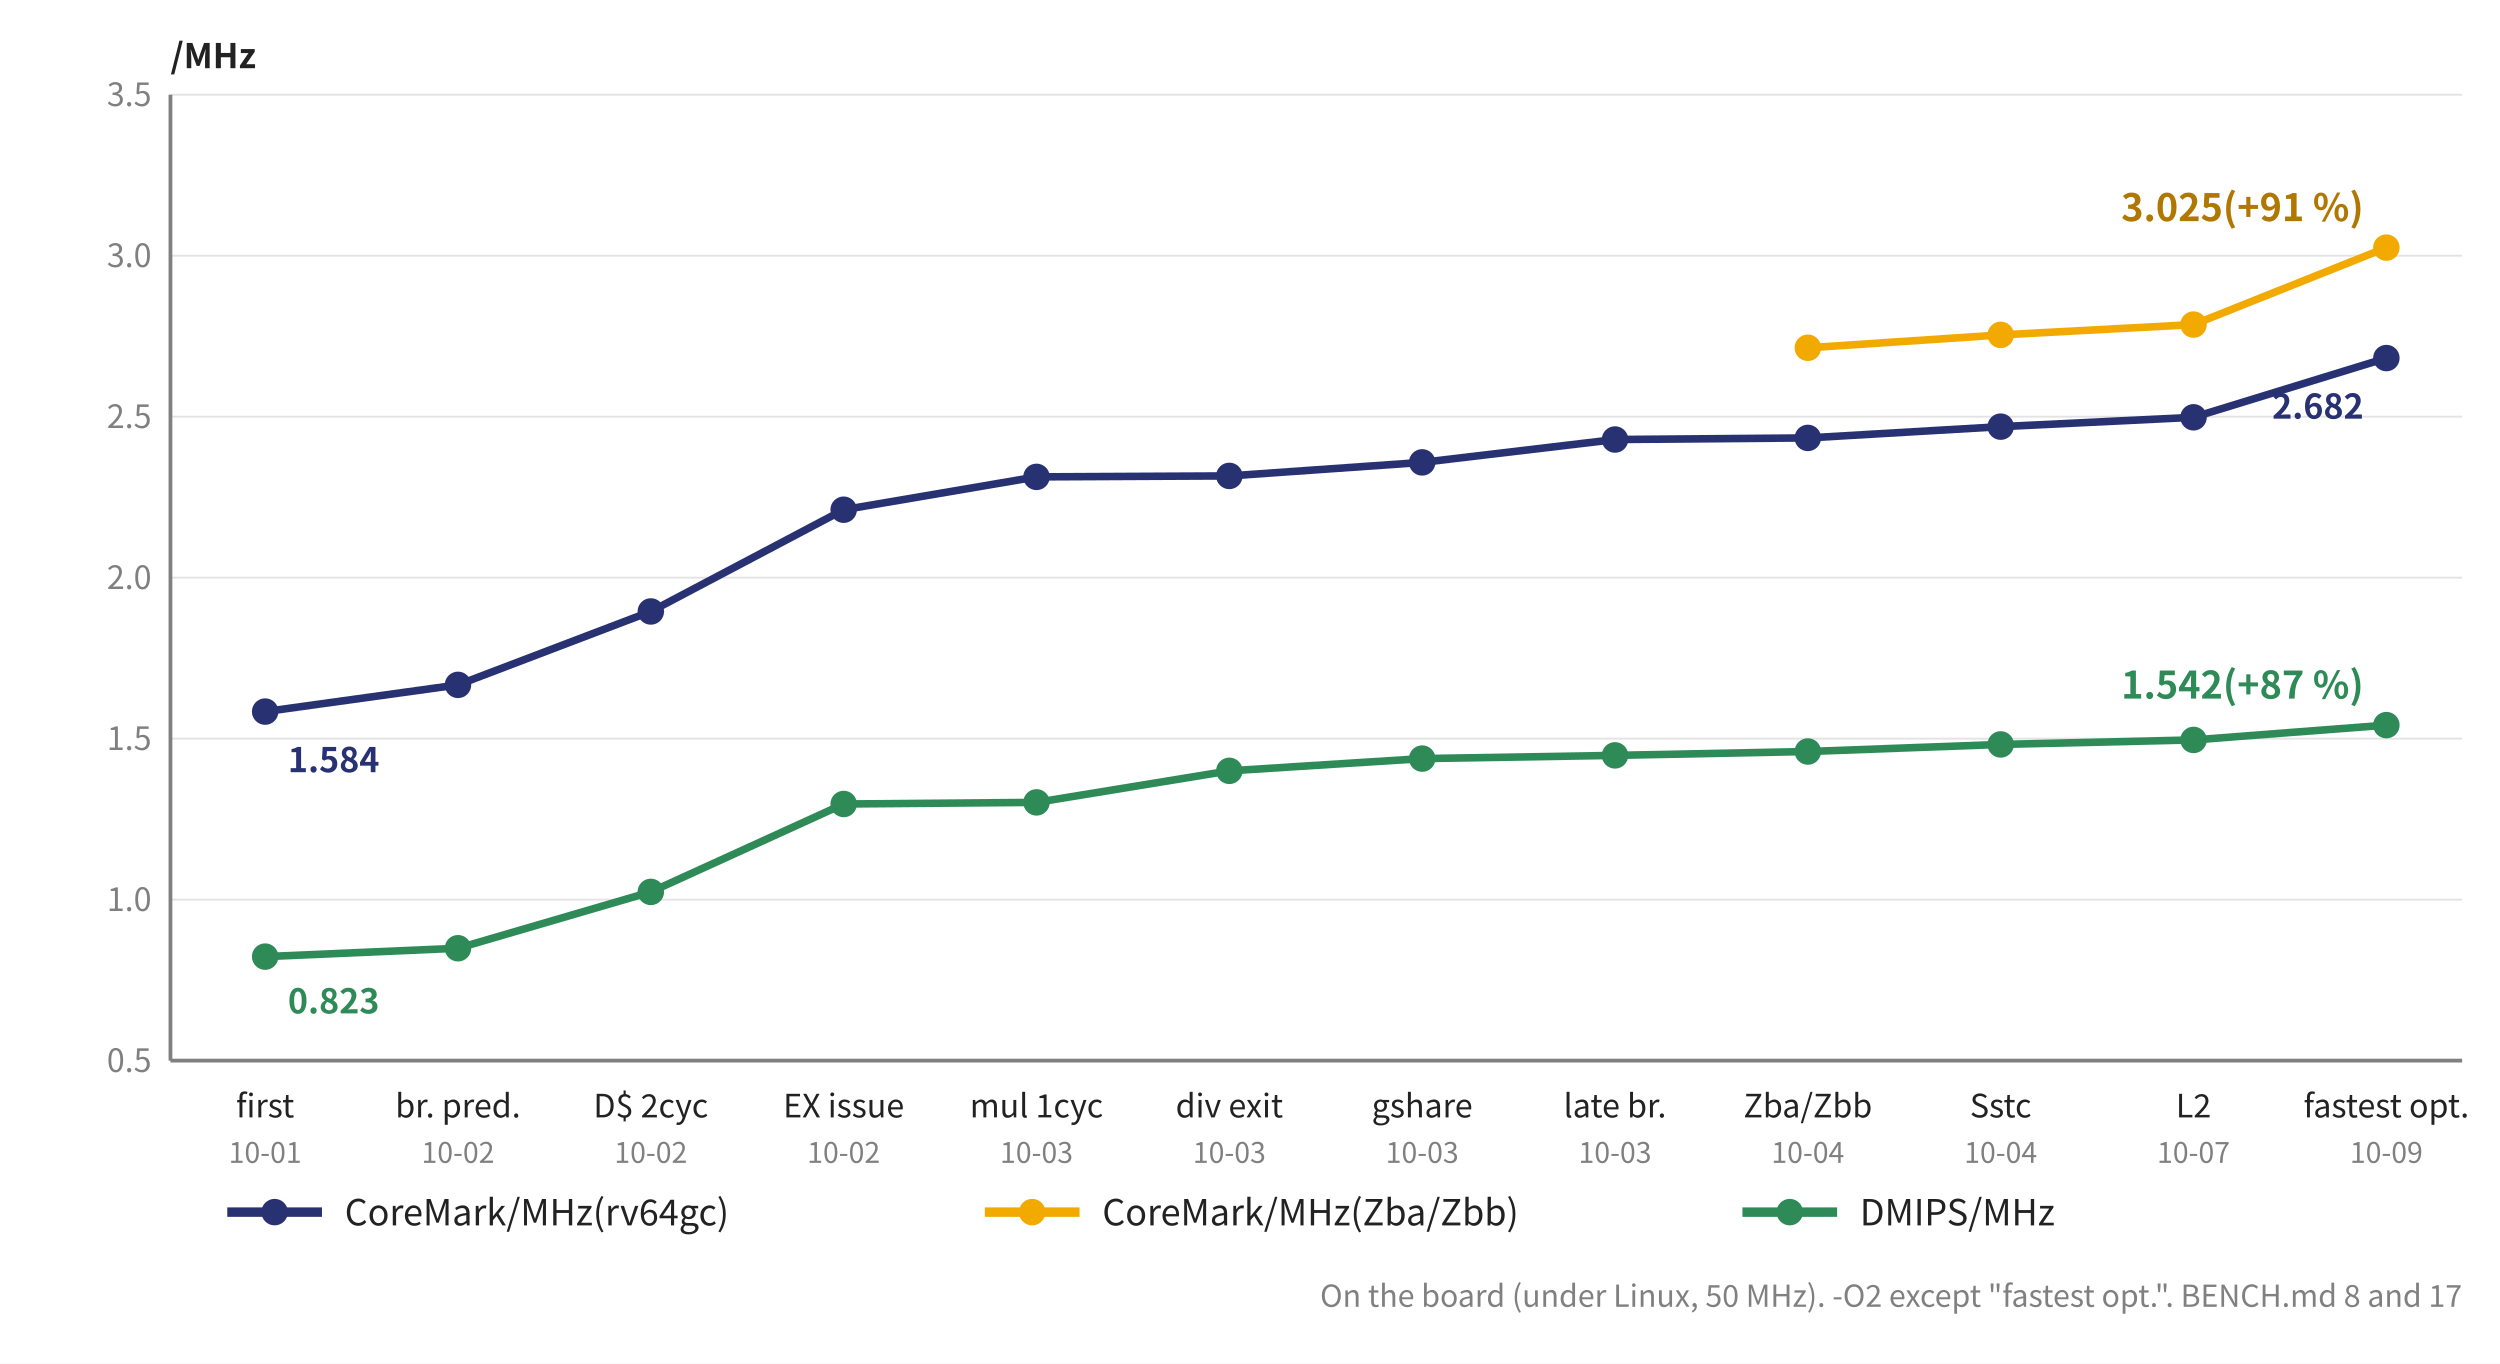
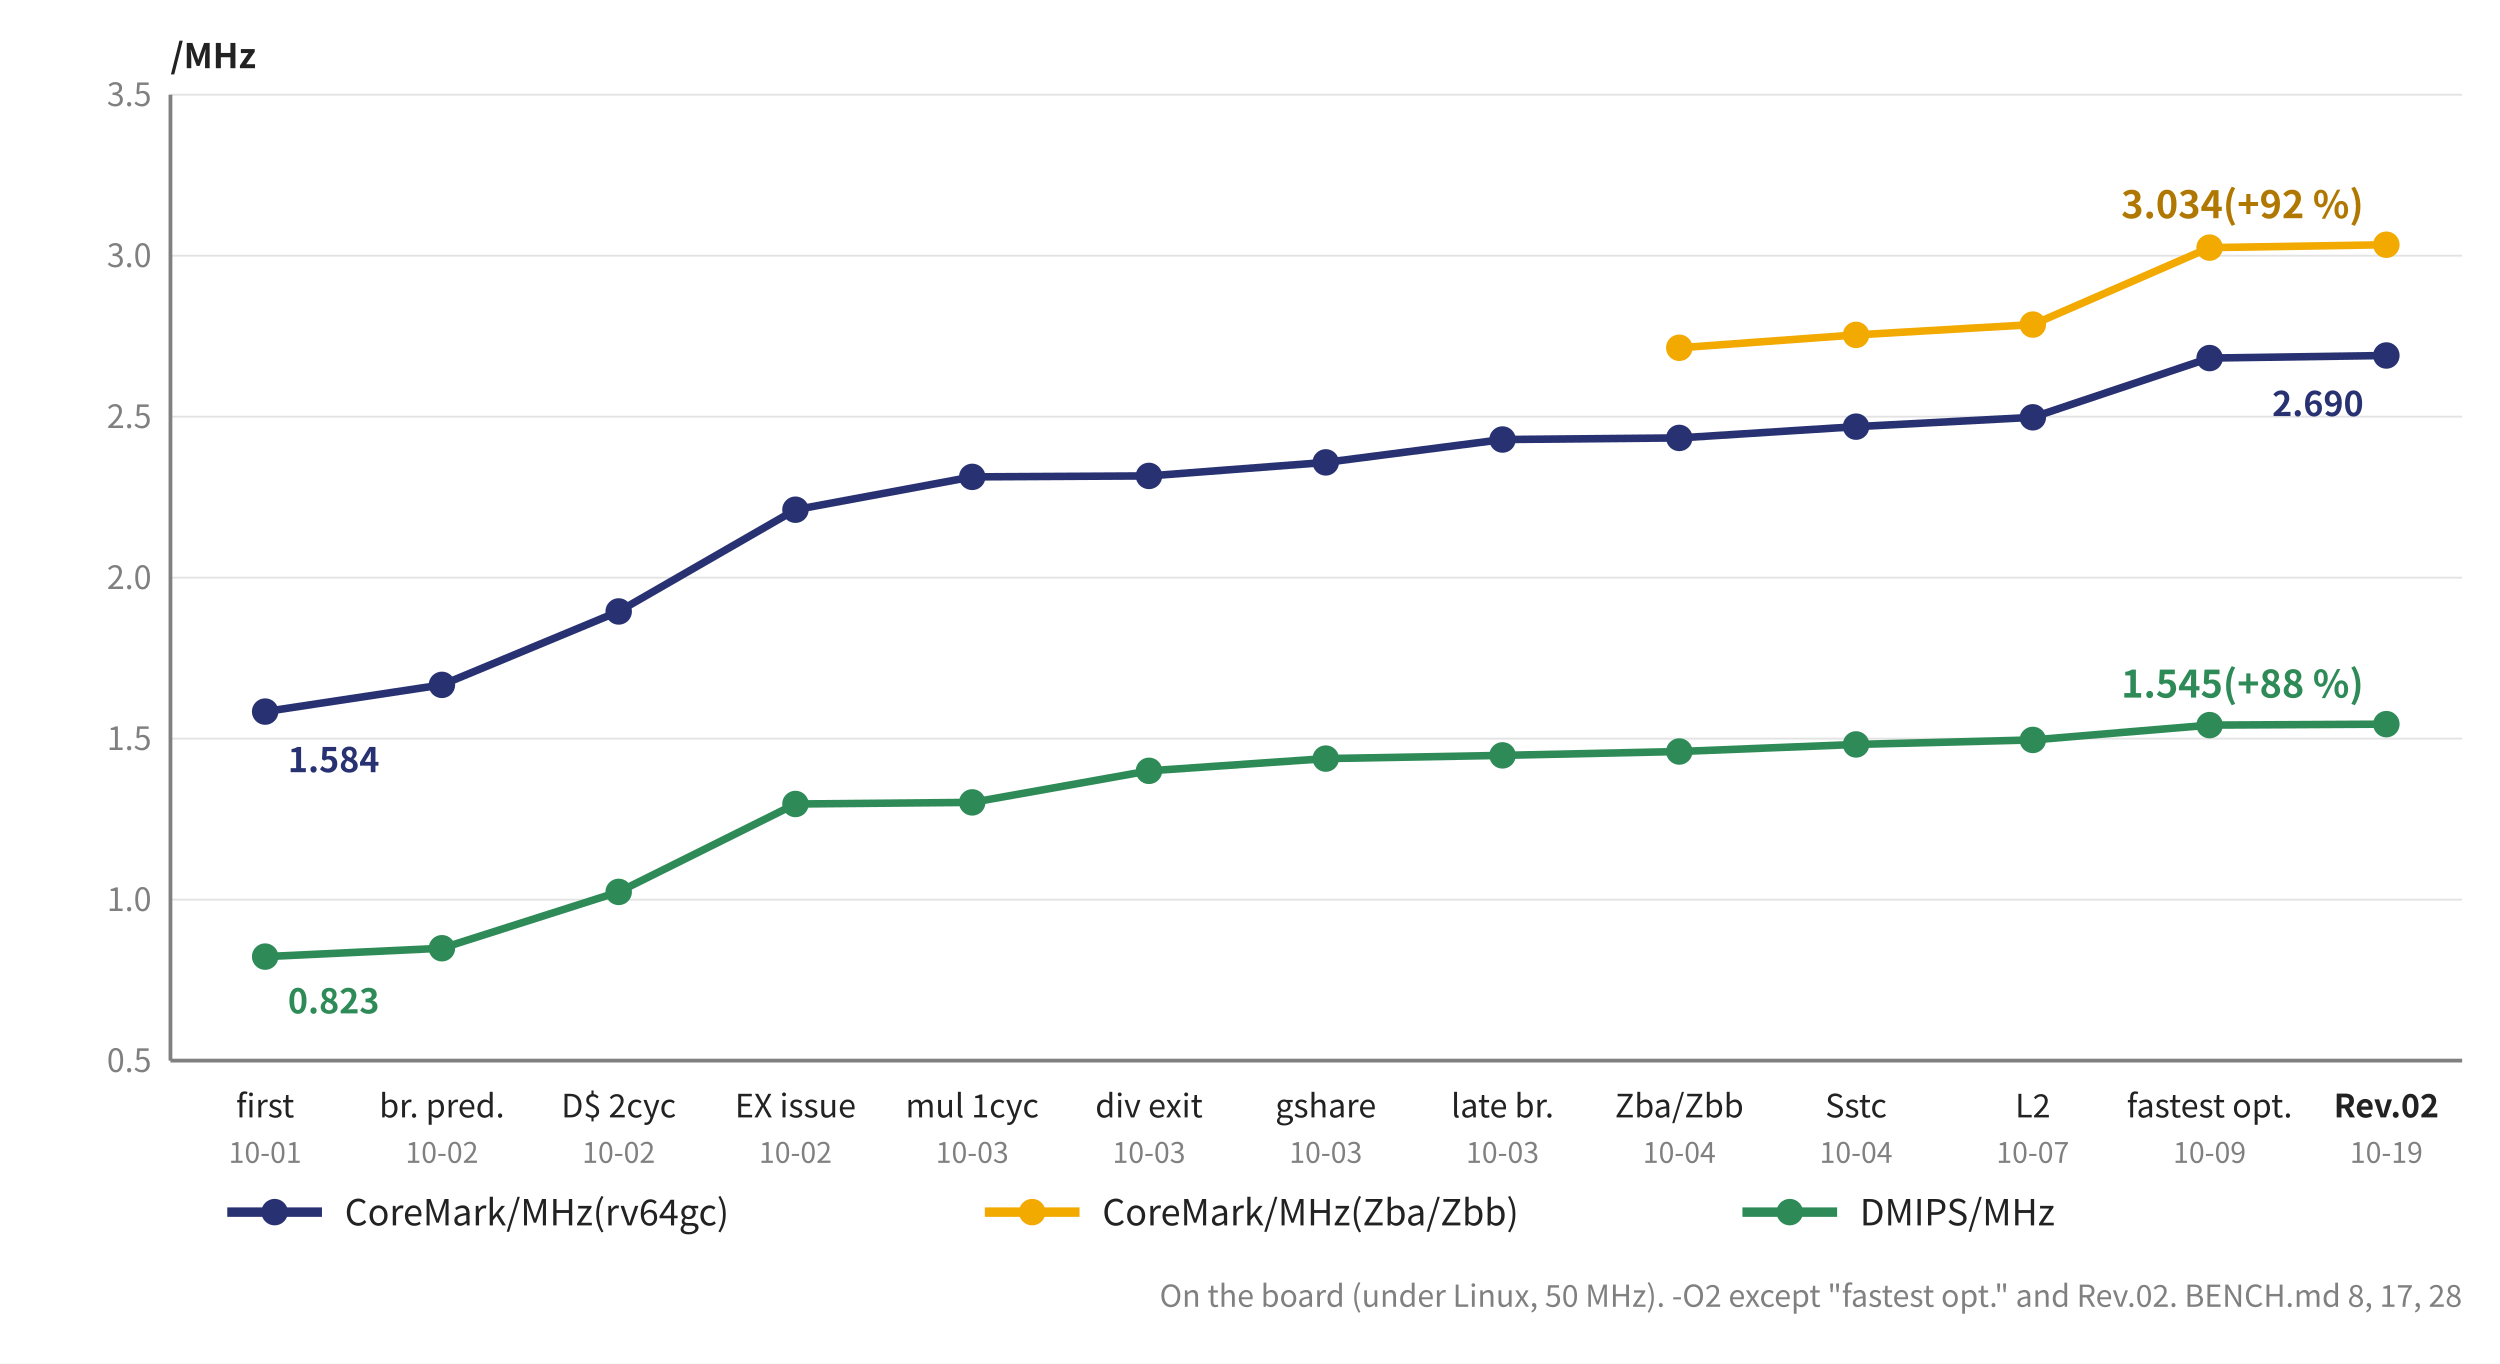
<svg xmlns="http://www.w3.org/2000/svg" width="26.4cm" height="14.4cm" viewBox="0 0 1320 720">
  <rect x="0" y="0" width="1320" height="720" fill="#FFFFFF" />
  <line x1="90" y1="560.0" x2="1300" y2="560.0" stroke="#E3E3E3" stroke-width="1" />
  <text x="80" y="566.0" font-family="'Noto Sans CJK JP', 'Noto Sans', 'Hiragino Sans', sans-serif" font-size="17" text-anchor="end" font-weight="normal" fill="#808080">0.5</text>
  <line x1="90" y1="475.0" x2="1300" y2="475.0" stroke="#E3E3E3" stroke-width="1" />
  <text x="80" y="481.0" font-family="'Noto Sans CJK JP', 'Noto Sans', 'Hiragino Sans', sans-serif" font-size="17" text-anchor="end" font-weight="normal" fill="#808080">1.0</text>
  <line x1="90" y1="390.0" x2="1300" y2="390.0" stroke="#E3E3E3" stroke-width="1" />
  <text x="80" y="396.0" font-family="'Noto Sans CJK JP', 'Noto Sans', 'Hiragino Sans', sans-serif" font-size="17" text-anchor="end" font-weight="normal" fill="#808080">1.5</text>
  <line x1="90" y1="305.0" x2="1300" y2="305.0" stroke="#E3E3E3" stroke-width="1" />
  <text x="80" y="311.0" font-family="'Noto Sans CJK JP', 'Noto Sans', 'Hiragino Sans', sans-serif" font-size="17" text-anchor="end" font-weight="normal" fill="#808080">2.0</text>
  <line x1="90" y1="220.0" x2="1300" y2="220.0" stroke="#E3E3E3" stroke-width="1" />
  <text x="80" y="226.0" font-family="'Noto Sans CJK JP', 'Noto Sans', 'Hiragino Sans', sans-serif" font-size="17" text-anchor="end" font-weight="normal" fill="#808080">2.5</text>
  <line x1="90" y1="135.0" x2="1300" y2="135.0" stroke="#E3E3E3" stroke-width="1" />
  <text x="80" y="141.0" font-family="'Noto Sans CJK JP', 'Noto Sans', 'Hiragino Sans', sans-serif" font-size="17" text-anchor="end" font-weight="normal" fill="#808080">3.0</text>
  <line x1="90" y1="50.0" x2="1300" y2="50.0" stroke="#E3E3E3" stroke-width="1" />
  <text x="80" y="56.0" font-family="'Noto Sans CJK JP', 'Noto Sans', 'Hiragino Sans', sans-serif" font-size="17" text-anchor="end" font-weight="normal" fill="#808080">3.5</text>
  <line x1="90" y1="50" x2="90" y2="560" stroke="#808080" stroke-width="2" />
  <line x1="90" y1="560" x2="1300" y2="560" stroke="#808080" stroke-width="2" />
  <text x="90" y="36" font-family="'Noto Sans CJK JP', 'Noto Sans', 'Hiragino Sans', sans-serif" font-size="18" text-anchor="start" font-weight="bold" fill="#222222">/MHz</text>
-   <polyline points="140.0,375.72 241.818,361.61 343.636,322.85 445.455,269.13 547.273,251.79 649.091,251.28 750.909,244.14 852.727,232.07 954.545,231.22 1056.364,225.27 1158.182,220.34 1260.0,189.06" fill="none" stroke="#283272" stroke-width="4" />
+   <polyline points="140.0,375.72 233.333,361.61 326.667,322.85 420.0,269.13 513.333,251.79 606.667,251.28 700.0,244.14 793.333,232.07 886.667,231.22 980.0,225.27 1073.333,220.34 1166.667,189.06 1260.0,187.7" fill="none" stroke="#283272" stroke-width="4" />
  <circle cx="140.0" cy="375.72" r="7" fill="#283272" stroke="none" stroke-width="0" />
-   <circle cx="241.818" cy="361.61" r="7" fill="#283272" stroke="none" stroke-width="0" />
-   <circle cx="343.636" cy="322.85" r="7" fill="#283272" stroke="none" stroke-width="0" />
-   <circle cx="445.455" cy="269.13" r="7" fill="#283272" stroke="none" stroke-width="0" />
-   <circle cx="547.273" cy="251.79" r="7" fill="#283272" stroke="none" stroke-width="0" />
-   <circle cx="649.091" cy="251.28" r="7" fill="#283272" stroke="none" stroke-width="0" />
-   <circle cx="750.909" cy="244.14" r="7" fill="#283272" stroke="none" stroke-width="0" />
-   <circle cx="852.727" cy="232.07" r="7" fill="#283272" stroke="none" stroke-width="0" />
-   <circle cx="954.545" cy="231.22" r="7" fill="#283272" stroke="none" stroke-width="0" />
-   <circle cx="1056.364" cy="225.27" r="7" fill="#283272" stroke="none" stroke-width="0" />
-   <circle cx="1158.182" cy="220.34" r="7" fill="#283272" stroke="none" stroke-width="0" />
-   <circle cx="1260.0" cy="189.06" r="7" fill="#283272" stroke="none" stroke-width="0" />
-   <polyline points="954.545,183.62 1056.364,176.82 1158.182,171.38 1260.0,130.75" fill="none" stroke="#F2A900" stroke-width="4" />
-   <circle cx="954.545" cy="183.62" r="7" fill="#F2A900" stroke="none" stroke-width="0" />
-   <circle cx="1056.364" cy="176.82" r="7" fill="#F2A900" stroke="none" stroke-width="0" />
-   <circle cx="1158.182" cy="171.38" r="7" fill="#F2A900" stroke="none" stroke-width="0" />
-   <circle cx="1260.0" cy="130.75" r="7" fill="#F2A900" stroke="none" stroke-width="0" />
-   <polyline points="140.0,505.09 241.818,500.67 343.636,470.92 445.455,424.51 547.273,423.66 649.091,407.0 750.909,400.54 852.727,398.84 954.545,396.8 1056.364,393.06 1158.182,390.68 1260.0,382.86" fill="none" stroke="#2E8B57" stroke-width="4" />
+   <circle cx="233.333" cy="361.61" r="7" fill="#283272" stroke="none" stroke-width="0" />
+   <circle cx="326.667" cy="322.85" r="7" fill="#283272" stroke="none" stroke-width="0" />
+   <circle cx="420.0" cy="269.13" r="7" fill="#283272" stroke="none" stroke-width="0" />
+   <circle cx="513.333" cy="251.79" r="7" fill="#283272" stroke="none" stroke-width="0" />
+   <circle cx="606.667" cy="251.28" r="7" fill="#283272" stroke="none" stroke-width="0" />
+   <circle cx="700.0" cy="244.14" r="7" fill="#283272" stroke="none" stroke-width="0" />
+   <circle cx="793.333" cy="232.07" r="7" fill="#283272" stroke="none" stroke-width="0" />
+   <circle cx="886.667" cy="231.22" r="7" fill="#283272" stroke="none" stroke-width="0" />
+   <circle cx="980.0" cy="225.27" r="7" fill="#283272" stroke="none" stroke-width="0" />
+   <circle cx="1073.333" cy="220.34" r="7" fill="#283272" stroke="none" stroke-width="0" />
+   <circle cx="1166.667" cy="189.06" r="7" fill="#283272" stroke="none" stroke-width="0" />
+   <circle cx="1260.0" cy="187.7" r="7" fill="#283272" stroke="none" stroke-width="0" />
+   <polyline points="886.667,183.62 980.0,176.82 1073.333,171.38 1166.667,130.75 1260.0,129.22" fill="none" stroke="#F2A900" stroke-width="4" />
+   <circle cx="886.667" cy="183.62" r="7" fill="#F2A900" stroke="none" stroke-width="0" />
+   <circle cx="980.0" cy="176.82" r="7" fill="#F2A900" stroke="none" stroke-width="0" />
+   <circle cx="1073.333" cy="171.38" r="7" fill="#F2A900" stroke="none" stroke-width="0" />
+   <circle cx="1166.667" cy="130.75" r="7" fill="#F2A900" stroke="none" stroke-width="0" />
+   <circle cx="1260.0" cy="129.22" r="7" fill="#F2A900" stroke="none" stroke-width="0" />
+   <polyline points="140.0,505.09 233.333,500.67 326.667,470.92 420.0,424.51 513.333,423.66 606.667,407.0 700.0,400.54 793.333,398.84 886.667,396.8 980.0,393.06 1073.333,390.68 1166.667,382.86 1260.0,382.35" fill="none" stroke="#2E8B57" stroke-width="4" />
  <circle cx="140.0" cy="505.09" r="7" fill="#2E8B57" stroke="none" stroke-width="0" />
-   <circle cx="241.818" cy="500.67" r="7" fill="#2E8B57" stroke="none" stroke-width="0" />
-   <circle cx="343.636" cy="470.92" r="7" fill="#2E8B57" stroke="none" stroke-width="0" />
-   <circle cx="445.455" cy="424.51" r="7" fill="#2E8B57" stroke="none" stroke-width="0" />
-   <circle cx="547.273" cy="423.66" r="7" fill="#2E8B57" stroke="none" stroke-width="0" />
-   <circle cx="649.091" cy="407.0" r="7" fill="#2E8B57" stroke="none" stroke-width="0" />
-   <circle cx="750.909" cy="400.54" r="7" fill="#2E8B57" stroke="none" stroke-width="0" />
-   <circle cx="852.727" cy="398.84" r="7" fill="#2E8B57" stroke="none" stroke-width="0" />
-   <circle cx="954.545" cy="396.8" r="7" fill="#2E8B57" stroke="none" stroke-width="0" />
-   <circle cx="1056.364" cy="393.06" r="7" fill="#2E8B57" stroke="none" stroke-width="0" />
-   <circle cx="1158.182" cy="390.68" r="7" fill="#2E8B57" stroke="none" stroke-width="0" />
-   <circle cx="1260.0" cy="382.86" r="7" fill="#2E8B57" stroke="none" stroke-width="0" />
+   <circle cx="233.333" cy="500.67" r="7" fill="#2E8B57" stroke="none" stroke-width="0" />
+   <circle cx="326.667" cy="470.92" r="7" fill="#2E8B57" stroke="none" stroke-width="0" />
+   <circle cx="420.0" cy="424.51" r="7" fill="#2E8B57" stroke="none" stroke-width="0" />
+   <circle cx="513.333" cy="423.66" r="7" fill="#2E8B57" stroke="none" stroke-width="0" />
+   <circle cx="606.667" cy="407.0" r="7" fill="#2E8B57" stroke="none" stroke-width="0" />
+   <circle cx="700.0" cy="400.54" r="7" fill="#2E8B57" stroke="none" stroke-width="0" />
+   <circle cx="793.333" cy="398.84" r="7" fill="#2E8B57" stroke="none" stroke-width="0" />
+   <circle cx="886.667" cy="396.8" r="7" fill="#2E8B57" stroke="none" stroke-width="0" />
+   <circle cx="980.0" cy="393.06" r="7" fill="#2E8B57" stroke="none" stroke-width="0" />
+   <circle cx="1073.333" cy="390.68" r="7" fill="#2E8B57" stroke="none" stroke-width="0" />
+   <circle cx="1166.667" cy="382.86" r="7" fill="#2E8B57" stroke="none" stroke-width="0" />
+   <circle cx="1260.0" cy="382.35" r="7" fill="#2E8B57" stroke="none" stroke-width="0" />
  <text x="140.0" y="590" font-family="'Noto Sans CJK JP', 'Noto Sans', 'Hiragino Sans', sans-serif" font-size="17" text-anchor="middle" font-weight="normal" fill="#222222">first</text>
  <text x="140.0" y="614" font-family="'Noto Sans CJK JP', 'Noto Sans', 'Hiragino Sans', sans-serif" font-size="15" text-anchor="middle" font-weight="normal" fill="#808080">10-01</text>
-   <text x="241.818" y="590" font-family="'Noto Sans CJK JP', 'Noto Sans', 'Hiragino Sans', sans-serif" font-size="17" text-anchor="middle" font-weight="normal" fill="#222222">br. pred.</text>
-   <text x="241.818" y="614" font-family="'Noto Sans CJK JP', 'Noto Sans', 'Hiragino Sans', sans-serif" font-size="15" text-anchor="middle" font-weight="normal" fill="#808080">10-02</text>
-   <text x="343.636" y="590" font-family="'Noto Sans CJK JP', 'Noto Sans', 'Hiragino Sans', sans-serif" font-size="17" text-anchor="middle" font-weight="normal" fill="#222222">D$ 2cyc</text>
-   <text x="343.636" y="614" font-family="'Noto Sans CJK JP', 'Noto Sans', 'Hiragino Sans', sans-serif" font-size="15" text-anchor="middle" font-weight="normal" fill="#808080">10-02</text>
-   <text x="445.455" y="590" font-family="'Noto Sans CJK JP', 'Noto Sans', 'Hiragino Sans', sans-serif" font-size="17" text-anchor="middle" font-weight="normal" fill="#222222">EX issue</text>
-   <text x="445.455" y="614" font-family="'Noto Sans CJK JP', 'Noto Sans', 'Hiragino Sans', sans-serif" font-size="15" text-anchor="middle" font-weight="normal" fill="#808080">10-02</text>
-   <text x="547.273" y="590" font-family="'Noto Sans CJK JP', 'Noto Sans', 'Hiragino Sans', sans-serif" font-size="17" text-anchor="middle" font-weight="normal" fill="#222222">mul 1cyc</text>
-   <text x="547.273" y="614" font-family="'Noto Sans CJK JP', 'Noto Sans', 'Hiragino Sans', sans-serif" font-size="15" text-anchor="middle" font-weight="normal" fill="#808080">10-03</text>
-   <text x="649.091" y="590" font-family="'Noto Sans CJK JP', 'Noto Sans', 'Hiragino Sans', sans-serif" font-size="17" text-anchor="middle" font-weight="normal" fill="#222222">div exit</text>
-   <text x="649.091" y="614" font-family="'Noto Sans CJK JP', 'Noto Sans', 'Hiragino Sans', sans-serif" font-size="15" text-anchor="middle" font-weight="normal" fill="#808080">10-03</text>
-   <text x="750.909" y="590" font-family="'Noto Sans CJK JP', 'Noto Sans', 'Hiragino Sans', sans-serif" font-size="17" text-anchor="middle" font-weight="normal" fill="#222222">gshare</text>
-   <text x="750.909" y="614" font-family="'Noto Sans CJK JP', 'Noto Sans', 'Hiragino Sans', sans-serif" font-size="15" text-anchor="middle" font-weight="normal" fill="#808080">10-03</text>
-   <text x="852.727" y="590" font-family="'Noto Sans CJK JP', 'Noto Sans', 'Hiragino Sans', sans-serif" font-size="17" text-anchor="middle" font-weight="normal" fill="#222222">late br.</text>
-   <text x="852.727" y="614" font-family="'Noto Sans CJK JP', 'Noto Sans', 'Hiragino Sans', sans-serif" font-size="15" text-anchor="middle" font-weight="normal" fill="#808080">10-03</text>
-   <text x="954.545" y="590" font-family="'Noto Sans CJK JP', 'Noto Sans', 'Hiragino Sans', sans-serif" font-size="17" text-anchor="middle" font-weight="normal" fill="#222222">Zba/Zbb</text>
-   <text x="954.545" y="614" font-family="'Noto Sans CJK JP', 'Noto Sans', 'Hiragino Sans', sans-serif" font-size="15" text-anchor="middle" font-weight="normal" fill="#808080">10-04</text>
-   <text x="1056.364" y="590" font-family="'Noto Sans CJK JP', 'Noto Sans', 'Hiragino Sans', sans-serif" font-size="17" text-anchor="middle" font-weight="normal" fill="#222222">Sstc</text>
-   <text x="1056.364" y="614" font-family="'Noto Sans CJK JP', 'Noto Sans', 'Hiragino Sans', sans-serif" font-size="15" text-anchor="middle" font-weight="normal" fill="#808080">10-04</text>
-   <text x="1158.182" y="590" font-family="'Noto Sans CJK JP', 'Noto Sans', 'Hiragino Sans', sans-serif" font-size="17" text-anchor="middle" font-weight="normal" fill="#222222">L2</text>
-   <text x="1158.182" y="614" font-family="'Noto Sans CJK JP', 'Noto Sans', 'Hiragino Sans', sans-serif" font-size="15" text-anchor="middle" font-weight="normal" fill="#808080">10-07</text>
-   <text x="1260.0" y="590" font-family="'Noto Sans CJK JP', 'Noto Sans', 'Hiragino Sans', sans-serif" font-size="17" text-anchor="middle" font-weight="normal" fill="#222222">fastest opt.</text>
-   <text x="1260.0" y="614" font-family="'Noto Sans CJK JP', 'Noto Sans', 'Hiragino Sans', sans-serif" font-size="15" text-anchor="middle" font-weight="normal" fill="#808080">10-09</text>
+   <text x="233.333" y="590" font-family="'Noto Sans CJK JP', 'Noto Sans', 'Hiragino Sans', sans-serif" font-size="17" text-anchor="middle" font-weight="normal" fill="#222222">br. pred.</text>
+   <text x="233.333" y="614" font-family="'Noto Sans CJK JP', 'Noto Sans', 'Hiragino Sans', sans-serif" font-size="15" text-anchor="middle" font-weight="normal" fill="#808080">10-02</text>
+   <text x="326.667" y="590" font-family="'Noto Sans CJK JP', 'Noto Sans', 'Hiragino Sans', sans-serif" font-size="17" text-anchor="middle" font-weight="normal" fill="#222222">D$ 2cyc</text>
+   <text x="326.667" y="614" font-family="'Noto Sans CJK JP', 'Noto Sans', 'Hiragino Sans', sans-serif" font-size="15" text-anchor="middle" font-weight="normal" fill="#808080">10-02</text>
+   <text x="420.0" y="590" font-family="'Noto Sans CJK JP', 'Noto Sans', 'Hiragino Sans', sans-serif" font-size="17" text-anchor="middle" font-weight="normal" fill="#222222">EX issue</text>
+   <text x="420.0" y="614" font-family="'Noto Sans CJK JP', 'Noto Sans', 'Hiragino Sans', sans-serif" font-size="15" text-anchor="middle" font-weight="normal" fill="#808080">10-02</text>
+   <text x="513.333" y="590" font-family="'Noto Sans CJK JP', 'Noto Sans', 'Hiragino Sans', sans-serif" font-size="17" text-anchor="middle" font-weight="normal" fill="#222222">mul 1cyc</text>
+   <text x="513.333" y="614" font-family="'Noto Sans CJK JP', 'Noto Sans', 'Hiragino Sans', sans-serif" font-size="15" text-anchor="middle" font-weight="normal" fill="#808080">10-03</text>
+   <text x="606.667" y="590" font-family="'Noto Sans CJK JP', 'Noto Sans', 'Hiragino Sans', sans-serif" font-size="17" text-anchor="middle" font-weight="normal" fill="#222222">div exit</text>
+   <text x="606.667" y="614" font-family="'Noto Sans CJK JP', 'Noto Sans', 'Hiragino Sans', sans-serif" font-size="15" text-anchor="middle" font-weight="normal" fill="#808080">10-03</text>
+   <text x="700.0" y="590" font-family="'Noto Sans CJK JP', 'Noto Sans', 'Hiragino Sans', sans-serif" font-size="17" text-anchor="middle" font-weight="normal" fill="#222222">gshare</text>
+   <text x="700.0" y="614" font-family="'Noto Sans CJK JP', 'Noto Sans', 'Hiragino Sans', sans-serif" font-size="15" text-anchor="middle" font-weight="normal" fill="#808080">10-03</text>
+   <text x="793.333" y="590" font-family="'Noto Sans CJK JP', 'Noto Sans', 'Hiragino Sans', sans-serif" font-size="17" text-anchor="middle" font-weight="normal" fill="#222222">late br.</text>
+   <text x="793.333" y="614" font-family="'Noto Sans CJK JP', 'Noto Sans', 'Hiragino Sans', sans-serif" font-size="15" text-anchor="middle" font-weight="normal" fill="#808080">10-03</text>
+   <text x="886.667" y="590" font-family="'Noto Sans CJK JP', 'Noto Sans', 'Hiragino Sans', sans-serif" font-size="17" text-anchor="middle" font-weight="normal" fill="#222222">Zba/Zbb</text>
+   <text x="886.667" y="614" font-family="'Noto Sans CJK JP', 'Noto Sans', 'Hiragino Sans', sans-serif" font-size="15" text-anchor="middle" font-weight="normal" fill="#808080">10-04</text>
+   <text x="980.0" y="590" font-family="'Noto Sans CJK JP', 'Noto Sans', 'Hiragino Sans', sans-serif" font-size="17" text-anchor="middle" font-weight="normal" fill="#222222">Sstc</text>
+   <text x="980.0" y="614" font-family="'Noto Sans CJK JP', 'Noto Sans', 'Hiragino Sans', sans-serif" font-size="15" text-anchor="middle" font-weight="normal" fill="#808080">10-04</text>
+   <text x="1073.333" y="590" font-family="'Noto Sans CJK JP', 'Noto Sans', 'Hiragino Sans', sans-serif" font-size="17" text-anchor="middle" font-weight="normal" fill="#222222">L2</text>
+   <text x="1073.333" y="614" font-family="'Noto Sans CJK JP', 'Noto Sans', 'Hiragino Sans', sans-serif" font-size="15" text-anchor="middle" font-weight="normal" fill="#808080">10-07</text>
+   <text x="1166.667" y="590" font-family="'Noto Sans CJK JP', 'Noto Sans', 'Hiragino Sans', sans-serif" font-size="17" text-anchor="middle" font-weight="normal" fill="#222222">fastest opt.</text>
+   <text x="1166.667" y="614" font-family="'Noto Sans CJK JP', 'Noto Sans', 'Hiragino Sans', sans-serif" font-size="15" text-anchor="middle" font-weight="normal" fill="#808080">10-09</text>
+   <text x="1260.0" y="590" font-family="'Noto Sans CJK JP', 'Noto Sans', 'Hiragino Sans', sans-serif" font-size="17" text-anchor="middle" font-weight="bold" fill="#222222">Rev.02</text>
+   <text x="1260.0" y="614" font-family="'Noto Sans CJK JP', 'Noto Sans', 'Hiragino Sans', sans-serif" font-size="15" text-anchor="middle" font-weight="normal" fill="#808080">10-19</text>
  <text x="152.0" y="407.72" font-family="'Noto Sans CJK JP', 'Noto Sans', 'Hiragino Sans', sans-serif" font-size="18" text-anchor="start" font-weight="bold" fill="#283272">1.584</text>
  <text x="152.0" y="535.09" font-family="'Noto Sans CJK JP', 'Noto Sans', 'Hiragino Sans', sans-serif" font-size="18" text-anchor="start" font-weight="bold" fill="#2E8B57">0.823</text>
-   <text x="1248.0" y="116.75" font-family="'Noto Sans CJK JP', 'Noto Sans', 'Hiragino Sans', sans-serif" font-size="20" text-anchor="end" font-weight="bold" fill="#B07800">3.025(+91 %)</text>
-   <text x="1248.0" y="221.06" font-family="'Noto Sans CJK JP', 'Noto Sans', 'Hiragino Sans', sans-serif" font-size="18" text-anchor="end" font-weight="bold" fill="#283272">2.682</text>
-   <text x="1248.0" y="368.86" font-family="'Noto Sans CJK JP', 'Noto Sans', 'Hiragino Sans', sans-serif" font-size="20" text-anchor="end" font-weight="bold" fill="#2E8B57">1.542(+87 %)</text>
+   <text x="1248.0" y="115.22" font-family="'Noto Sans CJK JP', 'Noto Sans', 'Hiragino Sans', sans-serif" font-size="20" text-anchor="end" font-weight="bold" fill="#B07800">3.034(+92 %)</text>
+   <text x="1248.0" y="219.7" font-family="'Noto Sans CJK JP', 'Noto Sans', 'Hiragino Sans', sans-serif" font-size="18" text-anchor="end" font-weight="bold" fill="#283272">2.690</text>
+   <text x="1248.0" y="368.35" font-family="'Noto Sans CJK JP', 'Noto Sans', 'Hiragino Sans', sans-serif" font-size="20" text-anchor="end" font-weight="bold" fill="#2E8B57">1.545(+88 %)</text>
  <line x1="120" y1="640" x2="170" y2="640" stroke="#283272" stroke-width="5" />
  <circle cx="145" cy="640" r="7" fill="#283272" stroke="none" stroke-width="0" />
  <text x="182" y="647" font-family="'Noto Sans CJK JP', 'Noto Sans', 'Hiragino Sans', sans-serif" font-size="19" text-anchor="start" font-weight="normal" fill="#222222">CoreMark/MHz(rv64gc)</text>
  <line x1="520" y1="640" x2="570" y2="640" stroke="#F2A900" stroke-width="5" />
  <circle cx="545" cy="640" r="7" fill="#F2A900" stroke="none" stroke-width="0" />
  <text x="582" y="647" font-family="'Noto Sans CJK JP', 'Noto Sans', 'Hiragino Sans', sans-serif" font-size="19" text-anchor="start" font-weight="normal" fill="#222222">CoreMark/MHz(Zba/Zbb)</text>
  <line x1="920" y1="640" x2="970" y2="640" stroke="#2E8B57" stroke-width="5" />
  <circle cx="945" cy="640" r="7" fill="#2E8B57" stroke="none" stroke-width="0" />
  <text x="982" y="647" font-family="'Noto Sans CJK JP', 'Noto Sans', 'Hiragino Sans', sans-serif" font-size="19" text-anchor="start" font-weight="normal" fill="#222222">DMIPS/MHz</text>
-   <text x="1300" y="690" font-family="'Noto Sans CJK JP', 'Noto Sans', 'Hiragino Sans', sans-serif" font-size="16" text-anchor="end" font-weight="normal" fill="#808080">On the board (under Linux, 50 MHz). -O2 except "fastest opt.". BENCH.md 8 and 17</text>
+   <text x="1300" y="690" font-family="'Noto Sans CJK JP', 'Noto Sans', 'Hiragino Sans', sans-serif" font-size="16" text-anchor="end" font-weight="normal" fill="#808080">On the board (under Linux, 50 MHz). -O2 except "fastest opt." and Rev.02. BENCH.md 8, 17, 28</text>
</svg>
